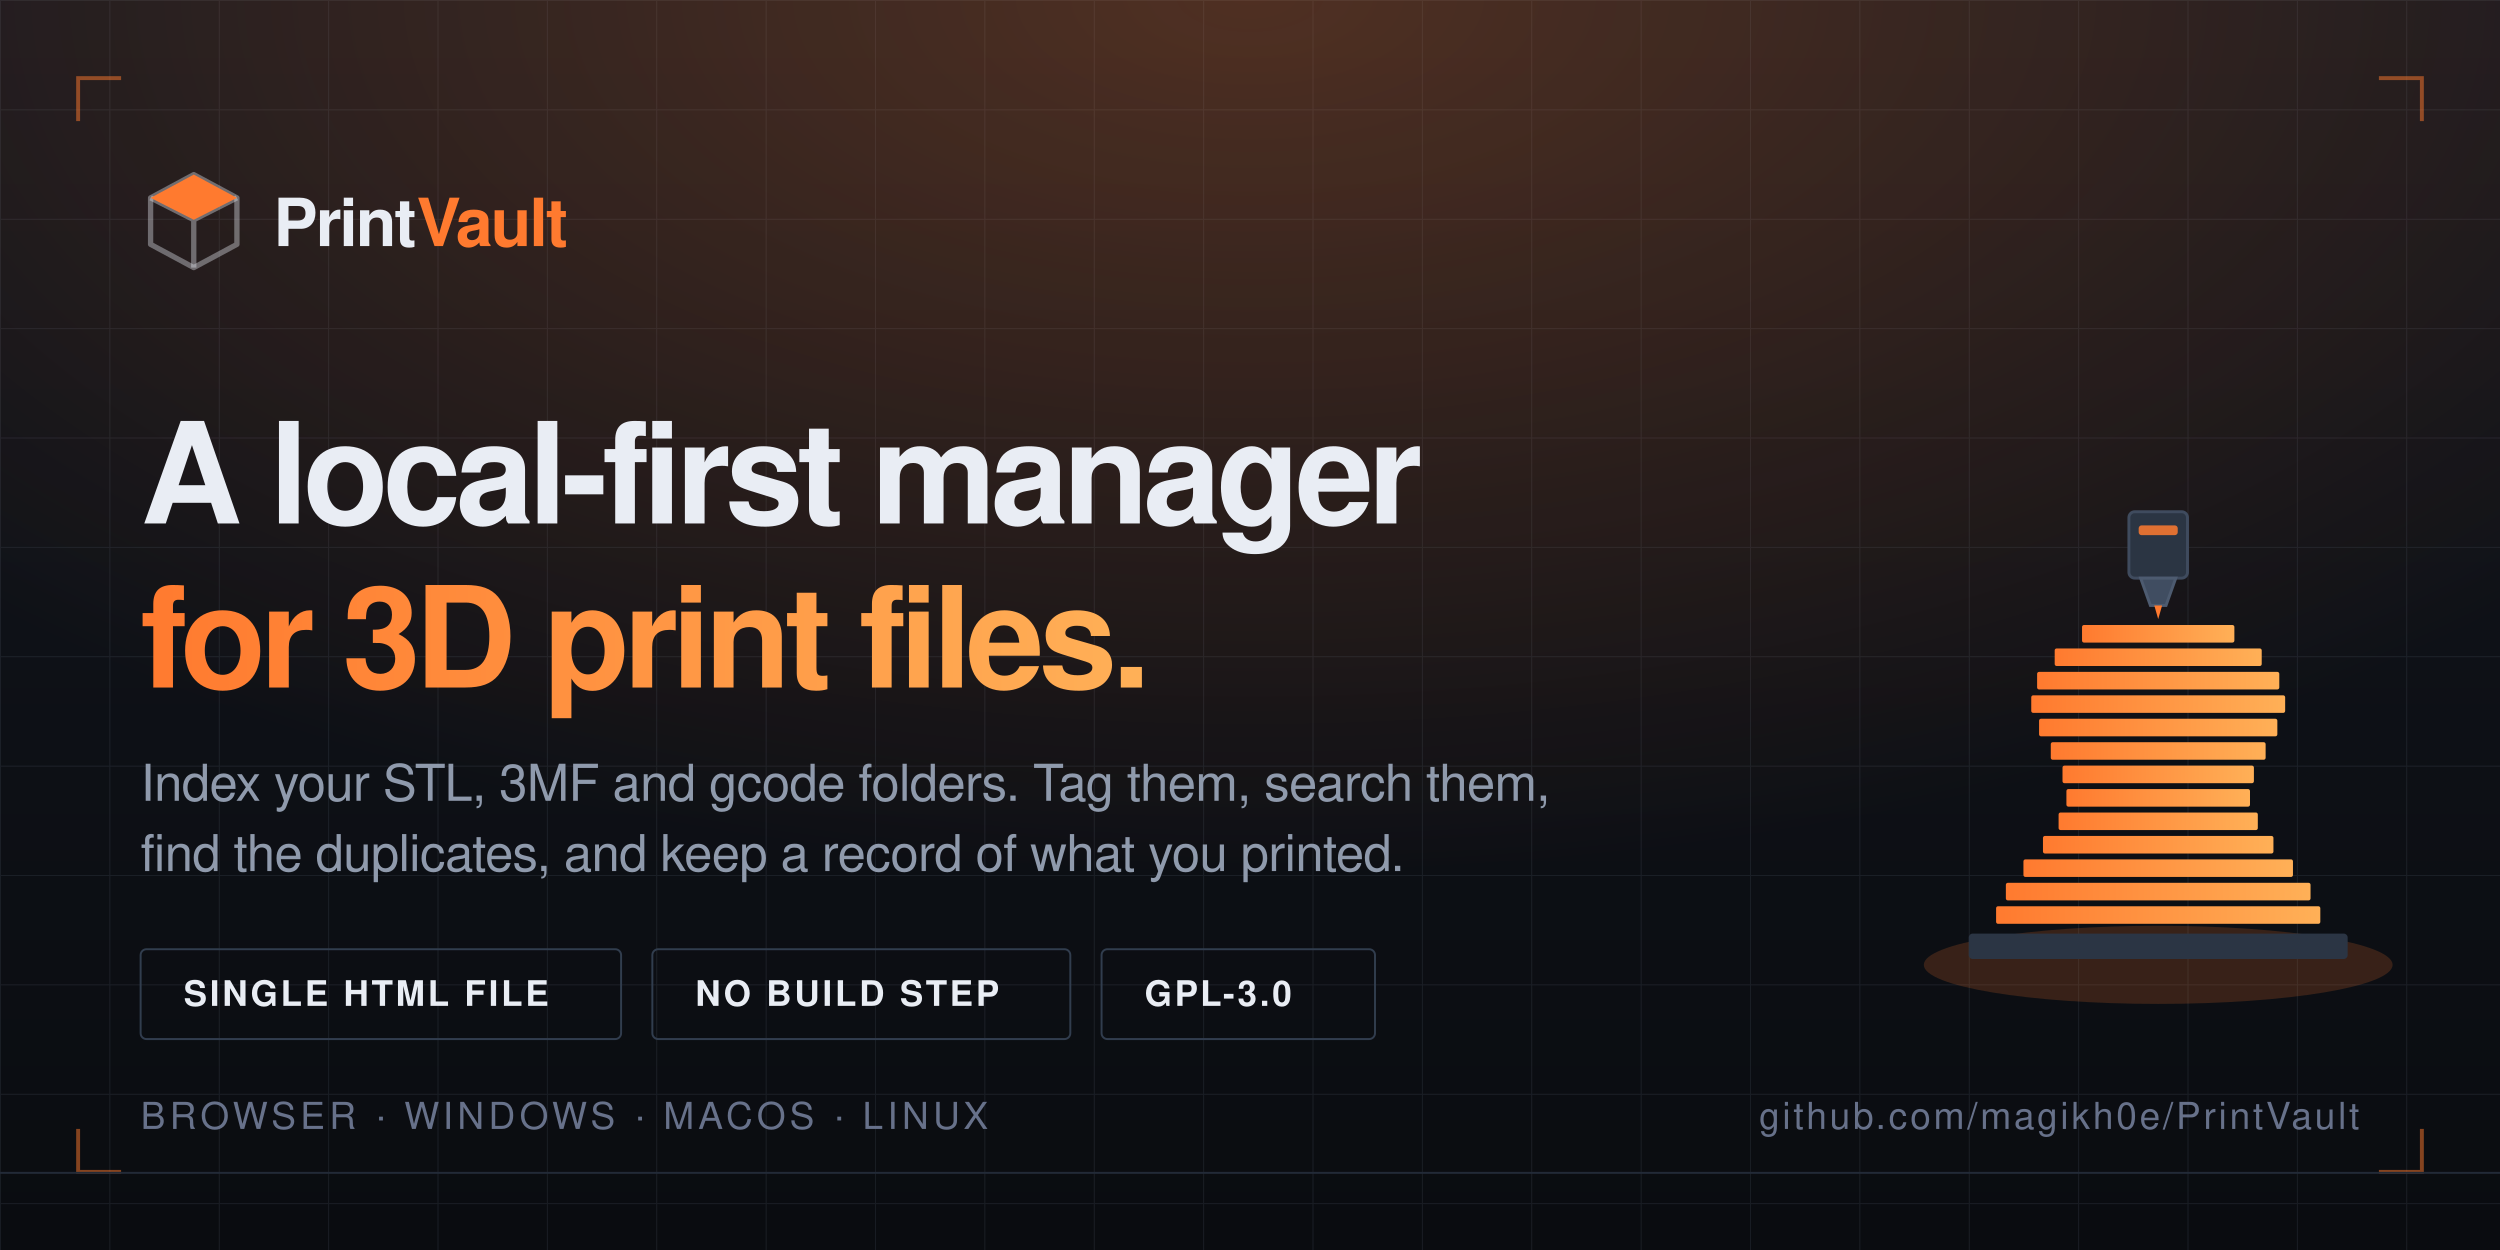
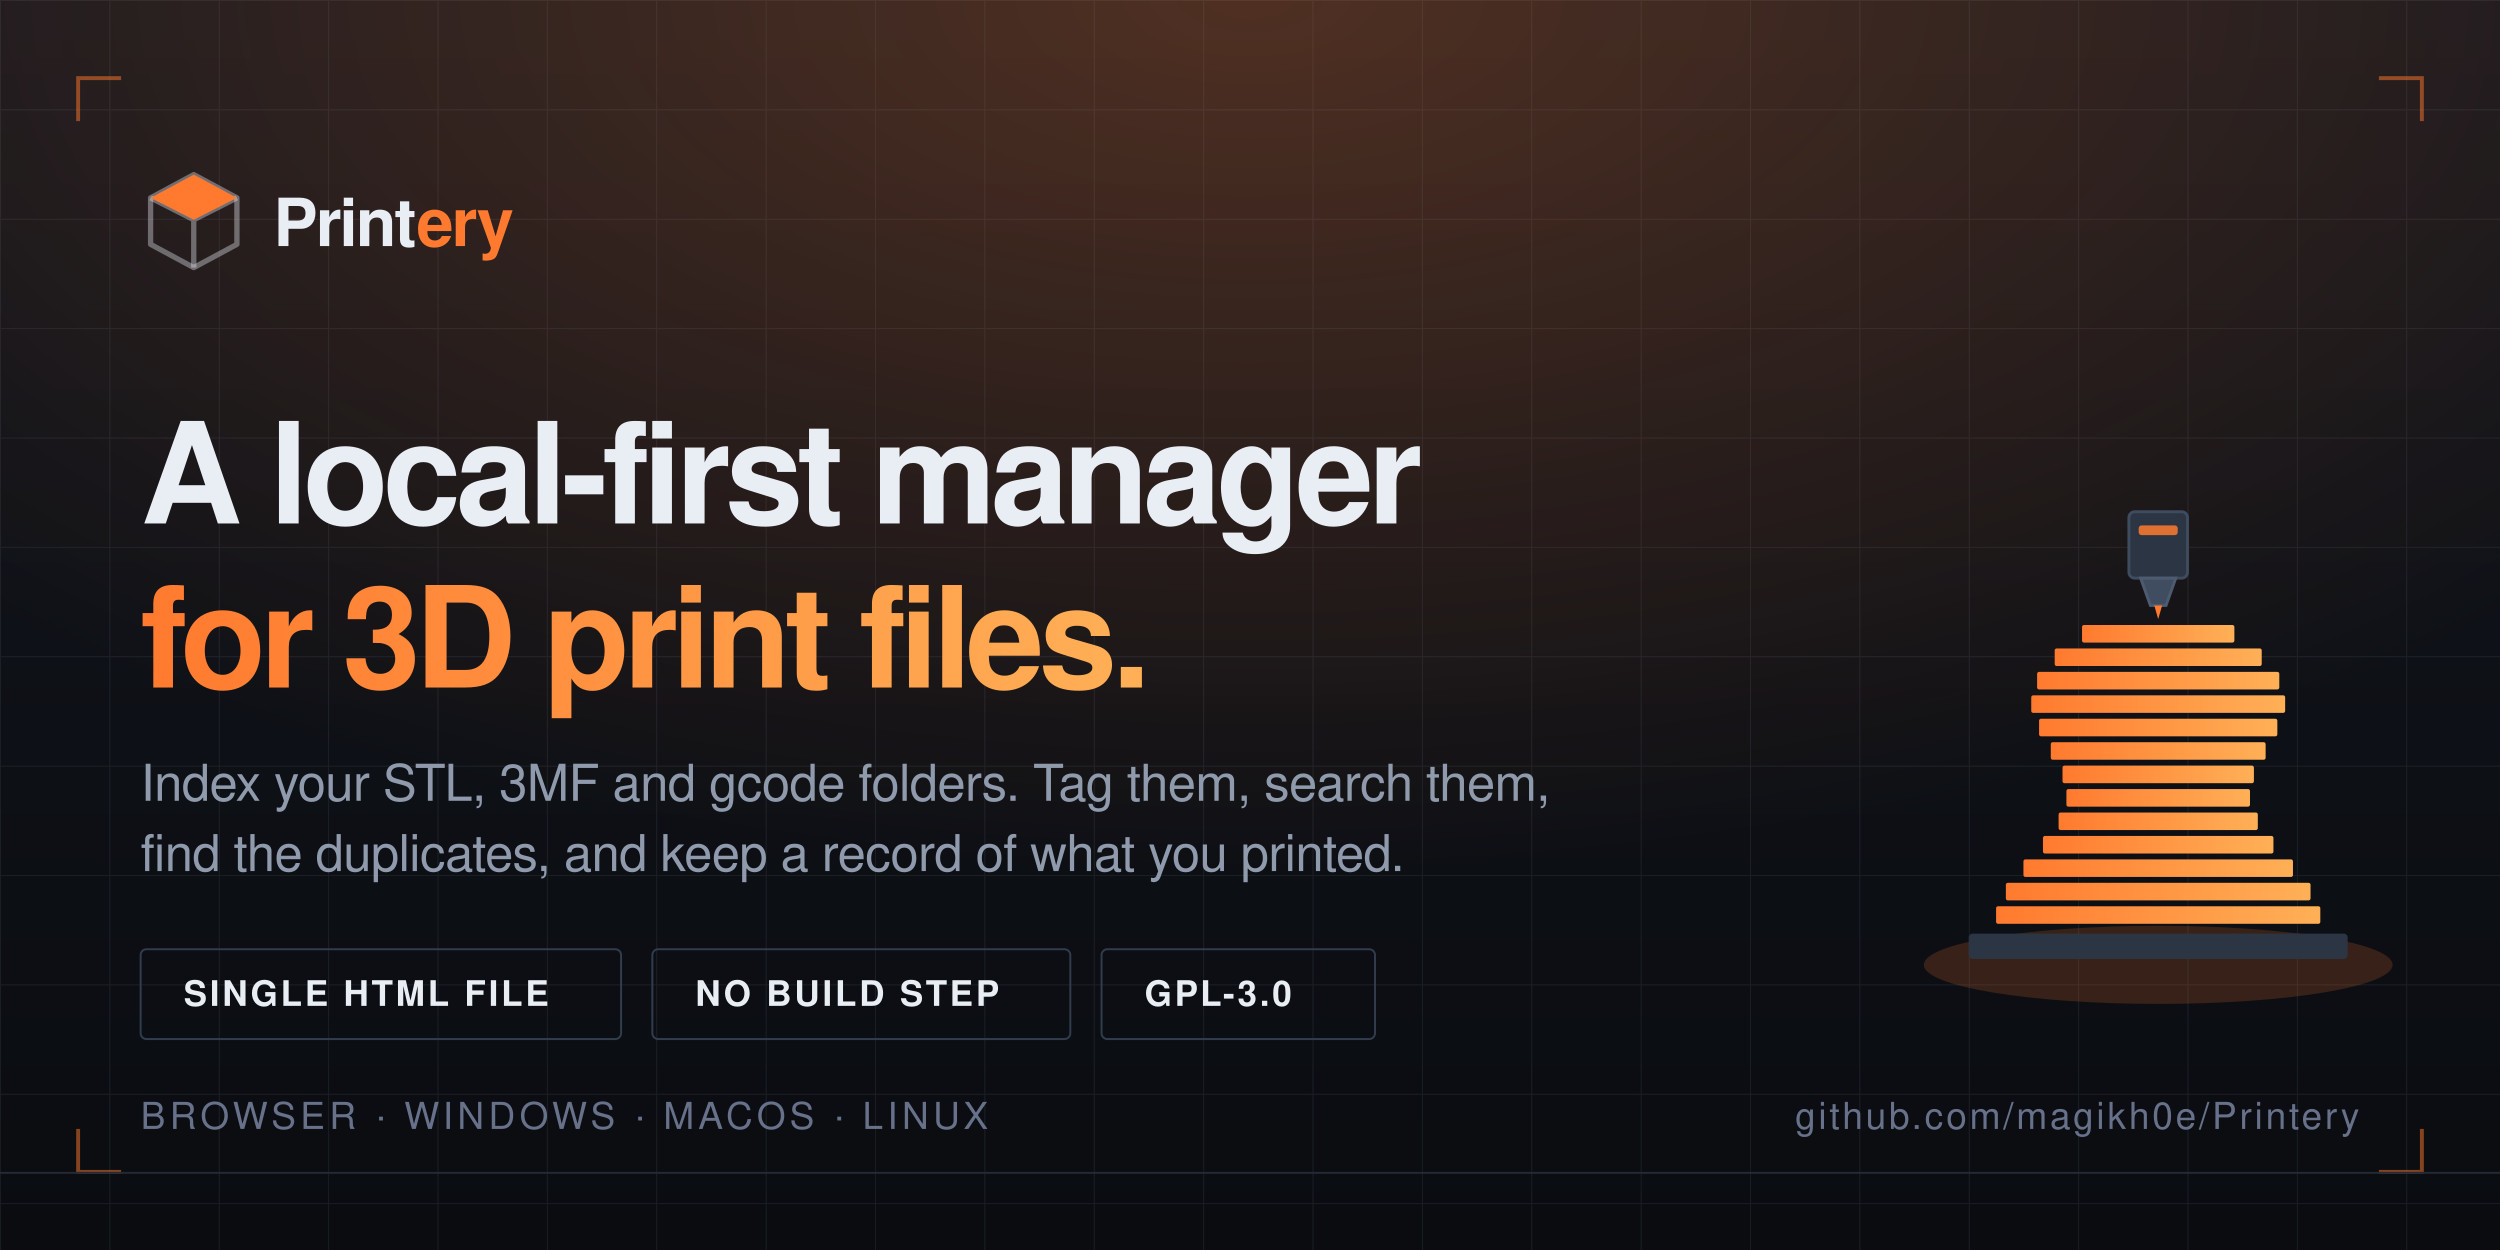
<svg xmlns="http://www.w3.org/2000/svg" width="1280" height="640" viewBox="0 0 1280 640" font-family="Segoe UI, Helvetica, Arial, sans-serif">
  <defs>
    <linearGradient id="bg" x1="0" y1="0" x2="0" y2="1">
      <stop offset="0" stop-color="#12161e" />
      <stop offset="1" stop-color="#0a0c10" />
    </linearGradient>
    <radialGradient id="glow" cx="50%" cy="0%" r="70%">
      <stop offset="0" stop-color="#ff7a2f" stop-opacity=".26" />
      <stop offset="1" stop-color="#ff7a2f" stop-opacity="0" />
    </radialGradient>
    <linearGradient id="hot" x1="0" y1="0" x2="1" y2="0">
      <stop offset="0" stop-color="#ff7a2f" />
      <stop offset="1" stop-color="#ffb057" />
    </linearGradient>
    <pattern id="grid" width="56" height="56" patternUnits="userSpaceOnUse">
      <path d="M56 0H0V56" fill="none" stroke="#677184" stroke-opacity=".16" stroke-width="1" />
    </pattern>
  </defs>
  <rect width="1280" height="640" fill="url(#bg)" />
  <rect width="1280" height="640" fill="url(#grid)" />
  <rect width="1280" height="640" fill="url(#glow)" />
  <g stroke="#ff7a2f" stroke-opacity=".5" stroke-width="2" fill="none">
    <path d="M40 62V40h22" />
    <path d="M1218 40h22v22" />
    <path d="M1240 578v22h-22" />
    <path d="M62 600H40v-22" />
  </g>
  <g transform="translate(72,86) scale(1.7)">
    <path d="M16 2 3 9v14l13 7 13-7V9z" fill="none" stroke="#e9edf4" stroke-opacity=".38" stroke-width="1.6" stroke-linejoin="round" />
    <path d="M3 9l13 6.6L29 9M16 15.6V30" fill="none" stroke="#e9edf4" stroke-opacity=".38" stroke-width="1.6" stroke-linejoin="round" />
    <path d="M16 2 3 9l13 6.6L29 9z" fill="#ff7a2f" />
  </g>
-   <text x="140" y="126" font-size="34" font-weight="700" fill="#e9edf4" letter-spacing="-1">Print<tspan fill="#ff7a2f">Vault</tspan>
+   <text x="140" y="126" font-size="34" font-weight="700" fill="#e9edf4" letter-spacing="-1">Print<tspan fill="#ff7a2f">ery</tspan>
  </text>
  <text x="72" y="268" font-size="72" font-weight="800" fill="#e9edf4" letter-spacing="-3">A local-first manager</text>
  <text x="72" y="352" font-size="72" font-weight="800" fill="url(#hot)" letter-spacing="-3">for 3D print files.</text>
  <text x="72" y="410" font-size="26" fill="#8f9aac" letter-spacing="-.3">Index your STL, 3MF and gcode folders. Tag them, search them,</text>
  <text x="72" y="446" font-size="26" fill="#8f9aac" letter-spacing="-.3">find the duplicates, and keep a record of what you printed.</text>
  <g font-size="18" font-weight="600" letter-spacing="1.4">
    <rect x="72" y="486" width="246" height="46" rx="3" fill="none" stroke="#313d4e" />
    <text x="94" y="515" fill="#e9edf4">SINGLE HTML FILE</text>
    <rect x="334" y="486" width="214" height="46" rx="3" fill="none" stroke="#313d4e" />
    <text x="356" y="515" fill="#e9edf4">NO BUILD STEP</text>
    <rect x="564" y="486" width="140" height="46" rx="3" fill="none" stroke="#313d4e" />
    <text x="586" y="515" fill="#e9edf4">GPL-3.0</text>
  </g>
  <g transform="translate(1000,266)">
    <ellipse cx="105" cy="228" rx="120" ry="20" fill="#ff7a2f" opacity=".18" />
    <rect x="8" y="212" width="194" height="13" rx="2" fill="#2b3544" />
    <g fill="url(#hot)">
      <rect x="22" y="198" width="166" height="9" rx="1" />
      <rect x="27" y="186" width="156" height="9" rx="1" />
      <rect x="36" y="174" width="138" height="9" rx="1" />
      <rect x="46" y="162" width="118" height="9" rx="1" />
      <rect x="54" y="150" width="102" height="9" rx="1" />
      <rect x="58" y="138" width="94" height="9" rx="1" />
      <rect x="56" y="126" width="98" height="9" rx="1" />
      <rect x="50" y="114" width="110" height="9" rx="1" />
      <rect x="44" y="102" width="122" height="9" rx="1" />
      <rect x="40" y="90" width="130" height="9" rx="1" />
      <rect x="43" y="78" width="124" height="9" rx="1" />
      <rect x="52" y="66" width="106" height="9" rx="1" />
      <rect x="66" y="54" width="78" height="9" rx="1" />
    </g>
    <g transform="translate(78,-4)">
      <rect x="12" y="0" width="30" height="34" rx="3" fill="#2b3543" stroke="#3f4b5e" stroke-width="1.5" />
      <rect x="17" y="7" width="20" height="5" rx="1.5" fill="#ff7a2f" opacity=".85" />
      <path d="M18 34h18l-5 14h-8z" fill="#404d61" stroke="#4d5b70" stroke-width="1.5" />
      <path d="M25 48h4l-2 7z" fill="#ff7a2f" />
    </g>
  </g>
  <rect x="0" y="600" width="1280" height="1" fill="#222a37" />
  <text x="72" y="578" font-size="19" fill="#67718a" letter-spacing="2.2">BROWSER  ·  WINDOWS  ·  MACOS  ·  LINUX</text>
-   <text x="1208" y="578" font-size="19" fill="#67718a" text-anchor="end" letter-spacing="1.4">github.com/magikh0e/PrintVault</text>
+   <text x="1208" y="578" font-size="19" fill="#67718a" text-anchor="end" letter-spacing="1.4">github.com/magikh0e/Printery</text>
</svg>
